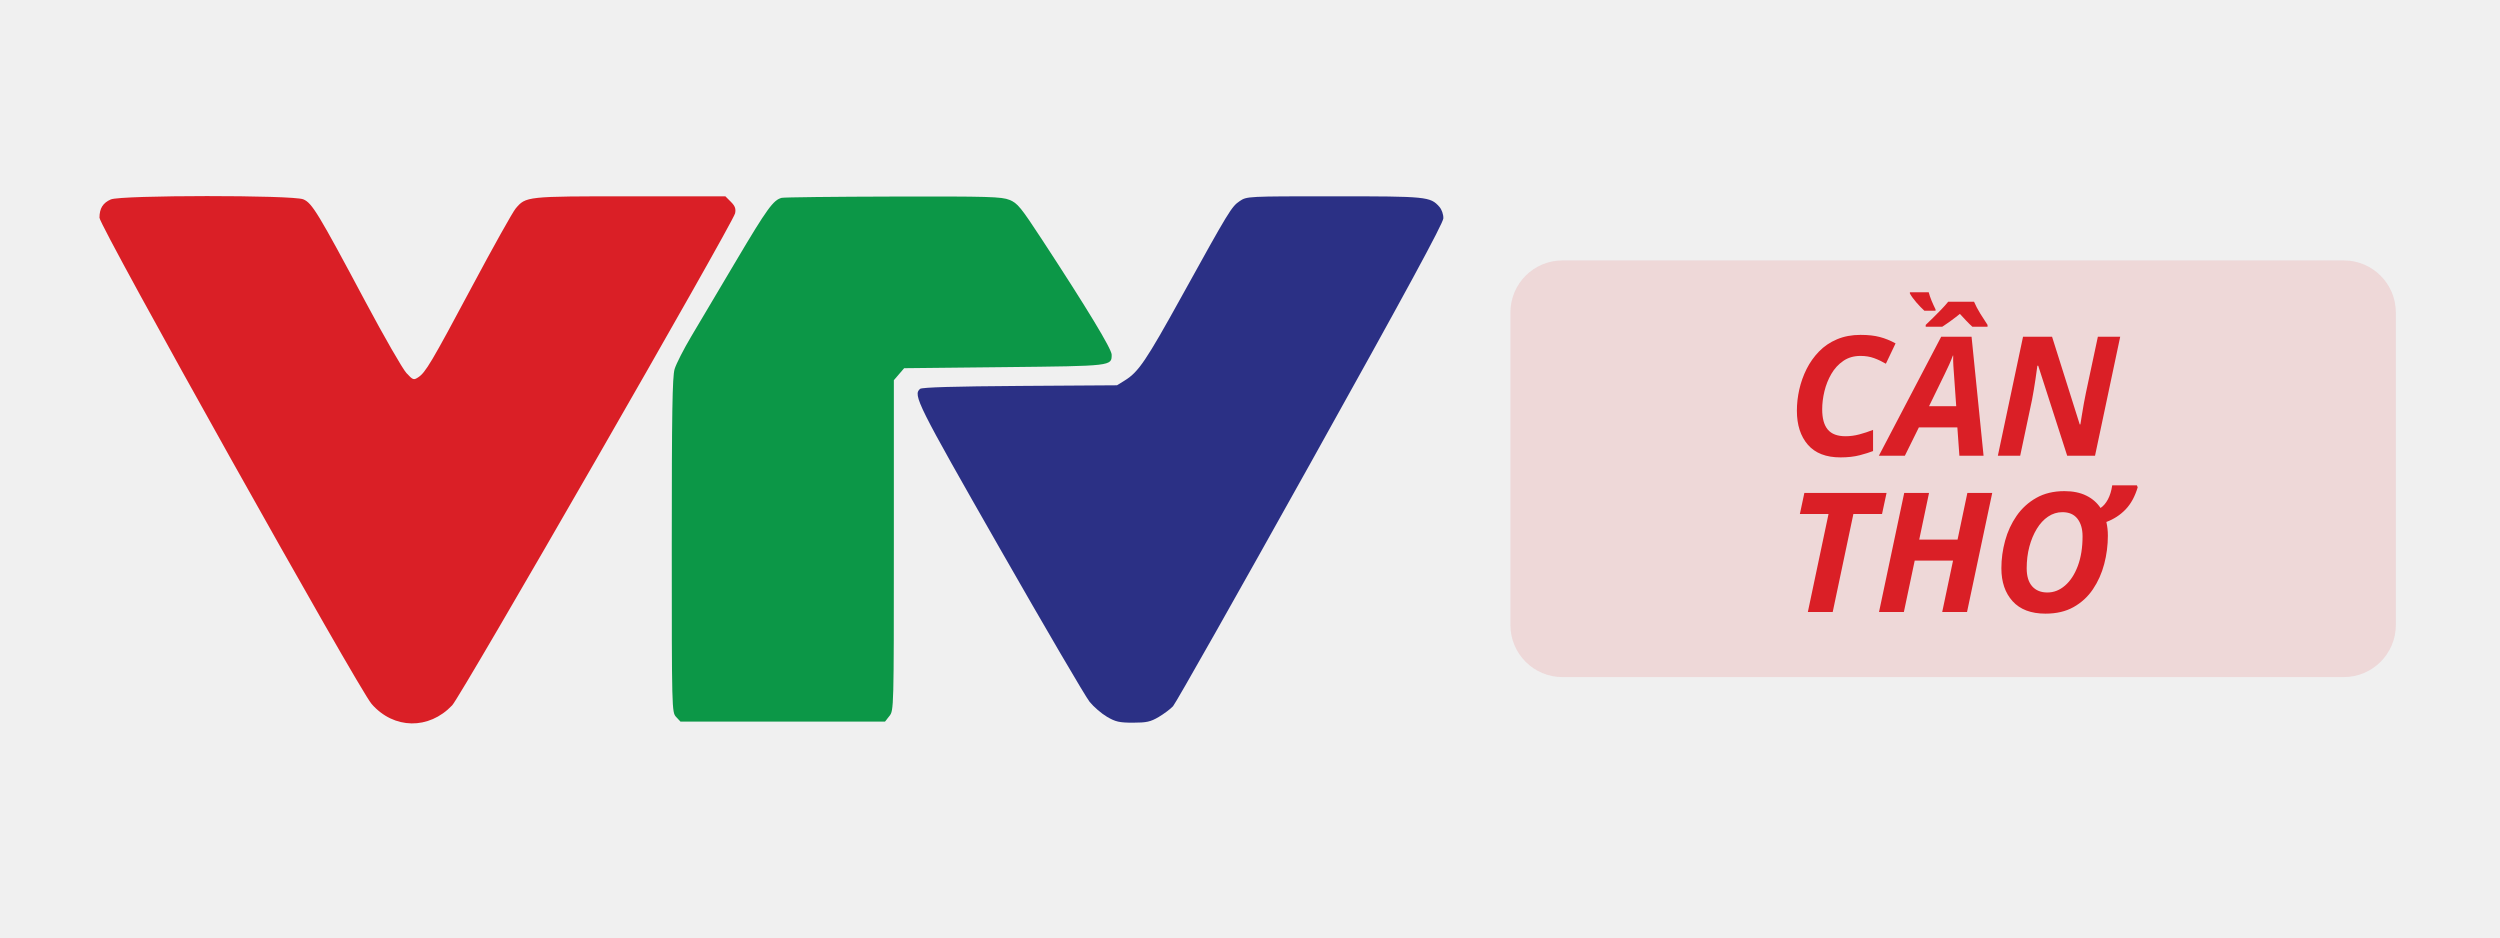
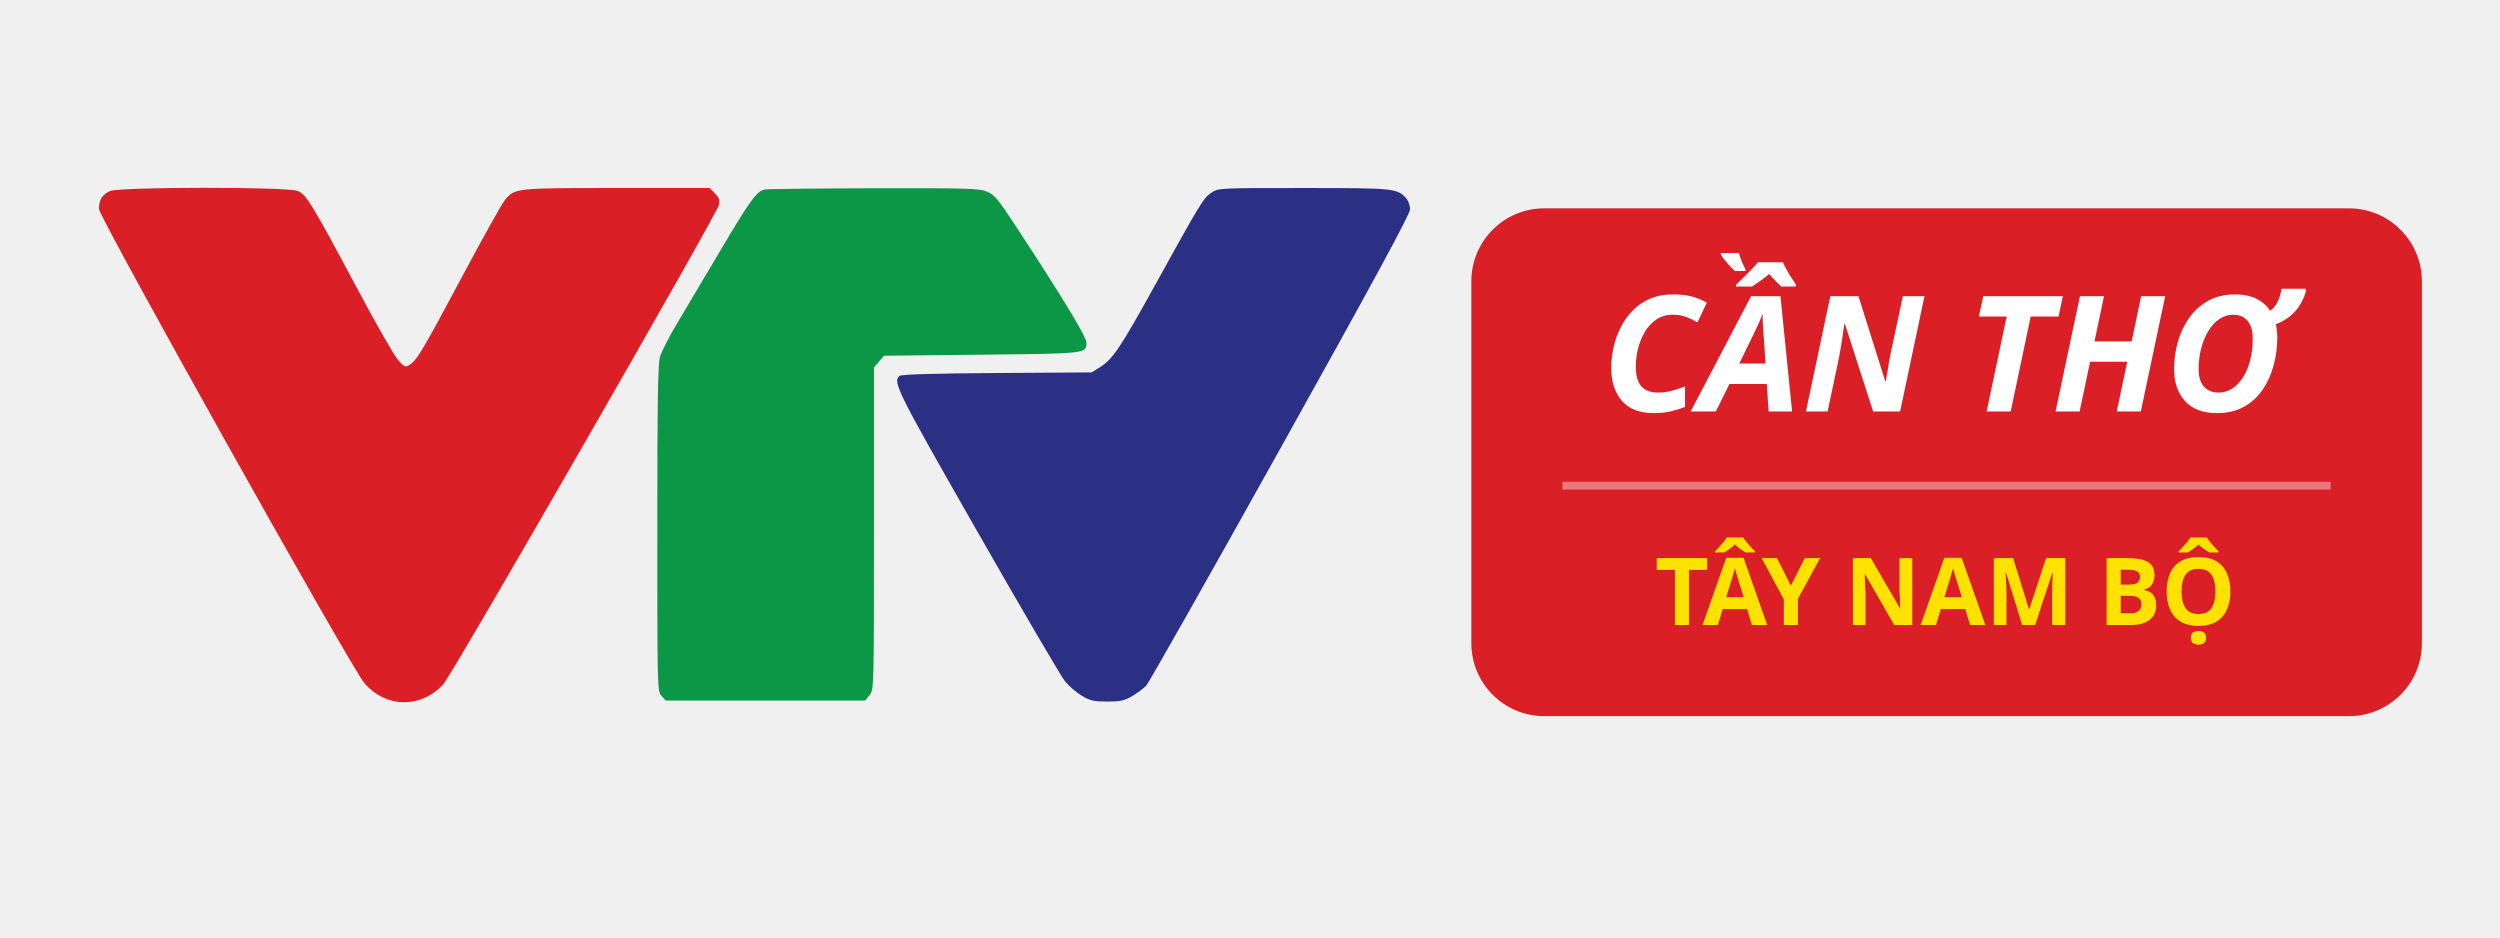
<svg xmlns="http://www.w3.org/2000/svg" viewBox="0 0 960 360" width="960" height="360" fill="none">
-   <g transform="translate(30, 68) scale(0.82)">
+   <g transform="translate(30, 65) scale(0.80)">
    <path d="M 15.329 10.458 C 11.601 12.079, 10 14.658, 10 19.041 C 10 22.996, 131.329 239.763, 137.462 246.765 C 147.854 258.630, 164.244 258.892, 175.169 247.370 C 179.360 242.948, 306.779 21.353, 307.659 16.954 C 308.092 14.792, 307.624 13.533, 305.657 11.566 L 303.091 9 258.513 9 C 209.902 9, 209.682 9.023, 204.879 14.731 C 203.489 16.383, 194.334 32.757, 184.534 51.117 C 165.357 87.044, 162.714 91.501, 159.240 93.777 C 157.118 95.167, 156.781 95.044, 153.740 91.767 C 151.958 89.847, 143.327 74.827, 134.560 58.388 C 112.319 16.685, 109.555 12.130, 105.441 10.411 C 100.548 8.366, 20.040 8.408, 15.329 10.458 Z" fill="#DA1F26" />
    <path d="M 329.500 9.716 C 325.611 10.657, 322.638 14.756, 308.260 39 C 300.268 52.475, 290.788 68.450, 287.192 74.500 C 283.597 80.550, 280.058 87.484, 279.328 89.909 C 278.273 93.411, 278 110.387, 278 172.470 C 278 249.738, 278.023 250.648, 280.039 252.811 L 282.078 255 329.966 255 L 377.855 255 379.927 252.365 C 381.984 249.751, 382 249.119, 382 172.421 L 382 95.112 384.412 92.306 L 386.825 89.500 433.760 89 C 484.401 88.461, 484 88.507, 484 83.166 C 484 80.517, 472.640 61.741, 451.481 29.419 C 441.408 14.030, 439.887 12.172, 436.130 10.669 C 432.415 9.182, 426.475 9.013, 381.730 9.116 C 354.103 9.180, 330.600 9.450, 329.500 9.716 Z" fill="#0C9747" />
    <path d="M 543.949 11.256 C 540.136 13.825, 538.965 15.748, 516.830 55.780 C 500.118 86.005, 496.595 91.223, 490.233 95.179 L 486.500 97.500 441.045 97.798 C 410.535 97.998, 395.163 98.449, 394.295 99.171 C 390.862 102.019, 392.836 105.971, 431.619 173.879 C 452.860 211.071, 471.788 243.410, 473.681 245.744 C 475.575 248.079, 479.234 251.229, 481.812 252.744 C 485.803 255.090, 487.615 255.500, 494 255.500 C 500.320 255.500, 502.208 255.082, 506 252.845 C 508.475 251.385, 511.502 249.117, 512.727 247.805 C 513.952 246.493, 542.923 195.263, 577.106 133.960 C 621.603 54.162, 639.278 21.591, 639.329 19.300 C 639.370 17.457, 638.573 15.172, 637.450 13.912 C 633.206 9.151, 631.696 9, 588.180 9 C 547.407 9, 547.287 9.006, 543.949 11.256 Z" fill="#2B3085" />
  </g>
-   <g transform="translate(580, 100)">
-     <rect x="0" y="0" width="340" height="160" rx="20" fill="#DA1F26" opacity="0.12" />
-     <text x="170" y="75" font-family="'Montserrat', 'Arial Black', Impact, sans-serif" font-size="64" font-weight="900" font-style="italic" fill="#DA1F26" text-anchor="middle">CẦN</text>
-     <text x="170" y="135" font-family="'Montserrat', 'Arial Black', Impact, sans-serif" font-size="64" font-weight="900" font-style="italic" fill="#DA1F26" text-anchor="middle">THƠ</text>
+   <g transform="translate(565, 80)">
+     <rect x="0" y="0" width="365" height="195" rx="28" fill="#DA1F26" />
+     <text x="182" y="78" font-family="'Arial Black', 'Montserrat', sans-serif" font-size="62" font-weight="900" font-style="italic" fill="#FFFFFF" text-anchor="middle">CẦN THƠ</text>
+     <rect x="35" y="105" width="295" height="3" fill="#FFFFFF" opacity="0.4" />
+     <text x="182" y="160" font-family="'Arial Black', 'Montserrat', sans-serif" font-size="36" font-weight="900" fill="#FFE200" text-anchor="middle">TÂY NAM BỘ</text>
  </g>
</svg>
